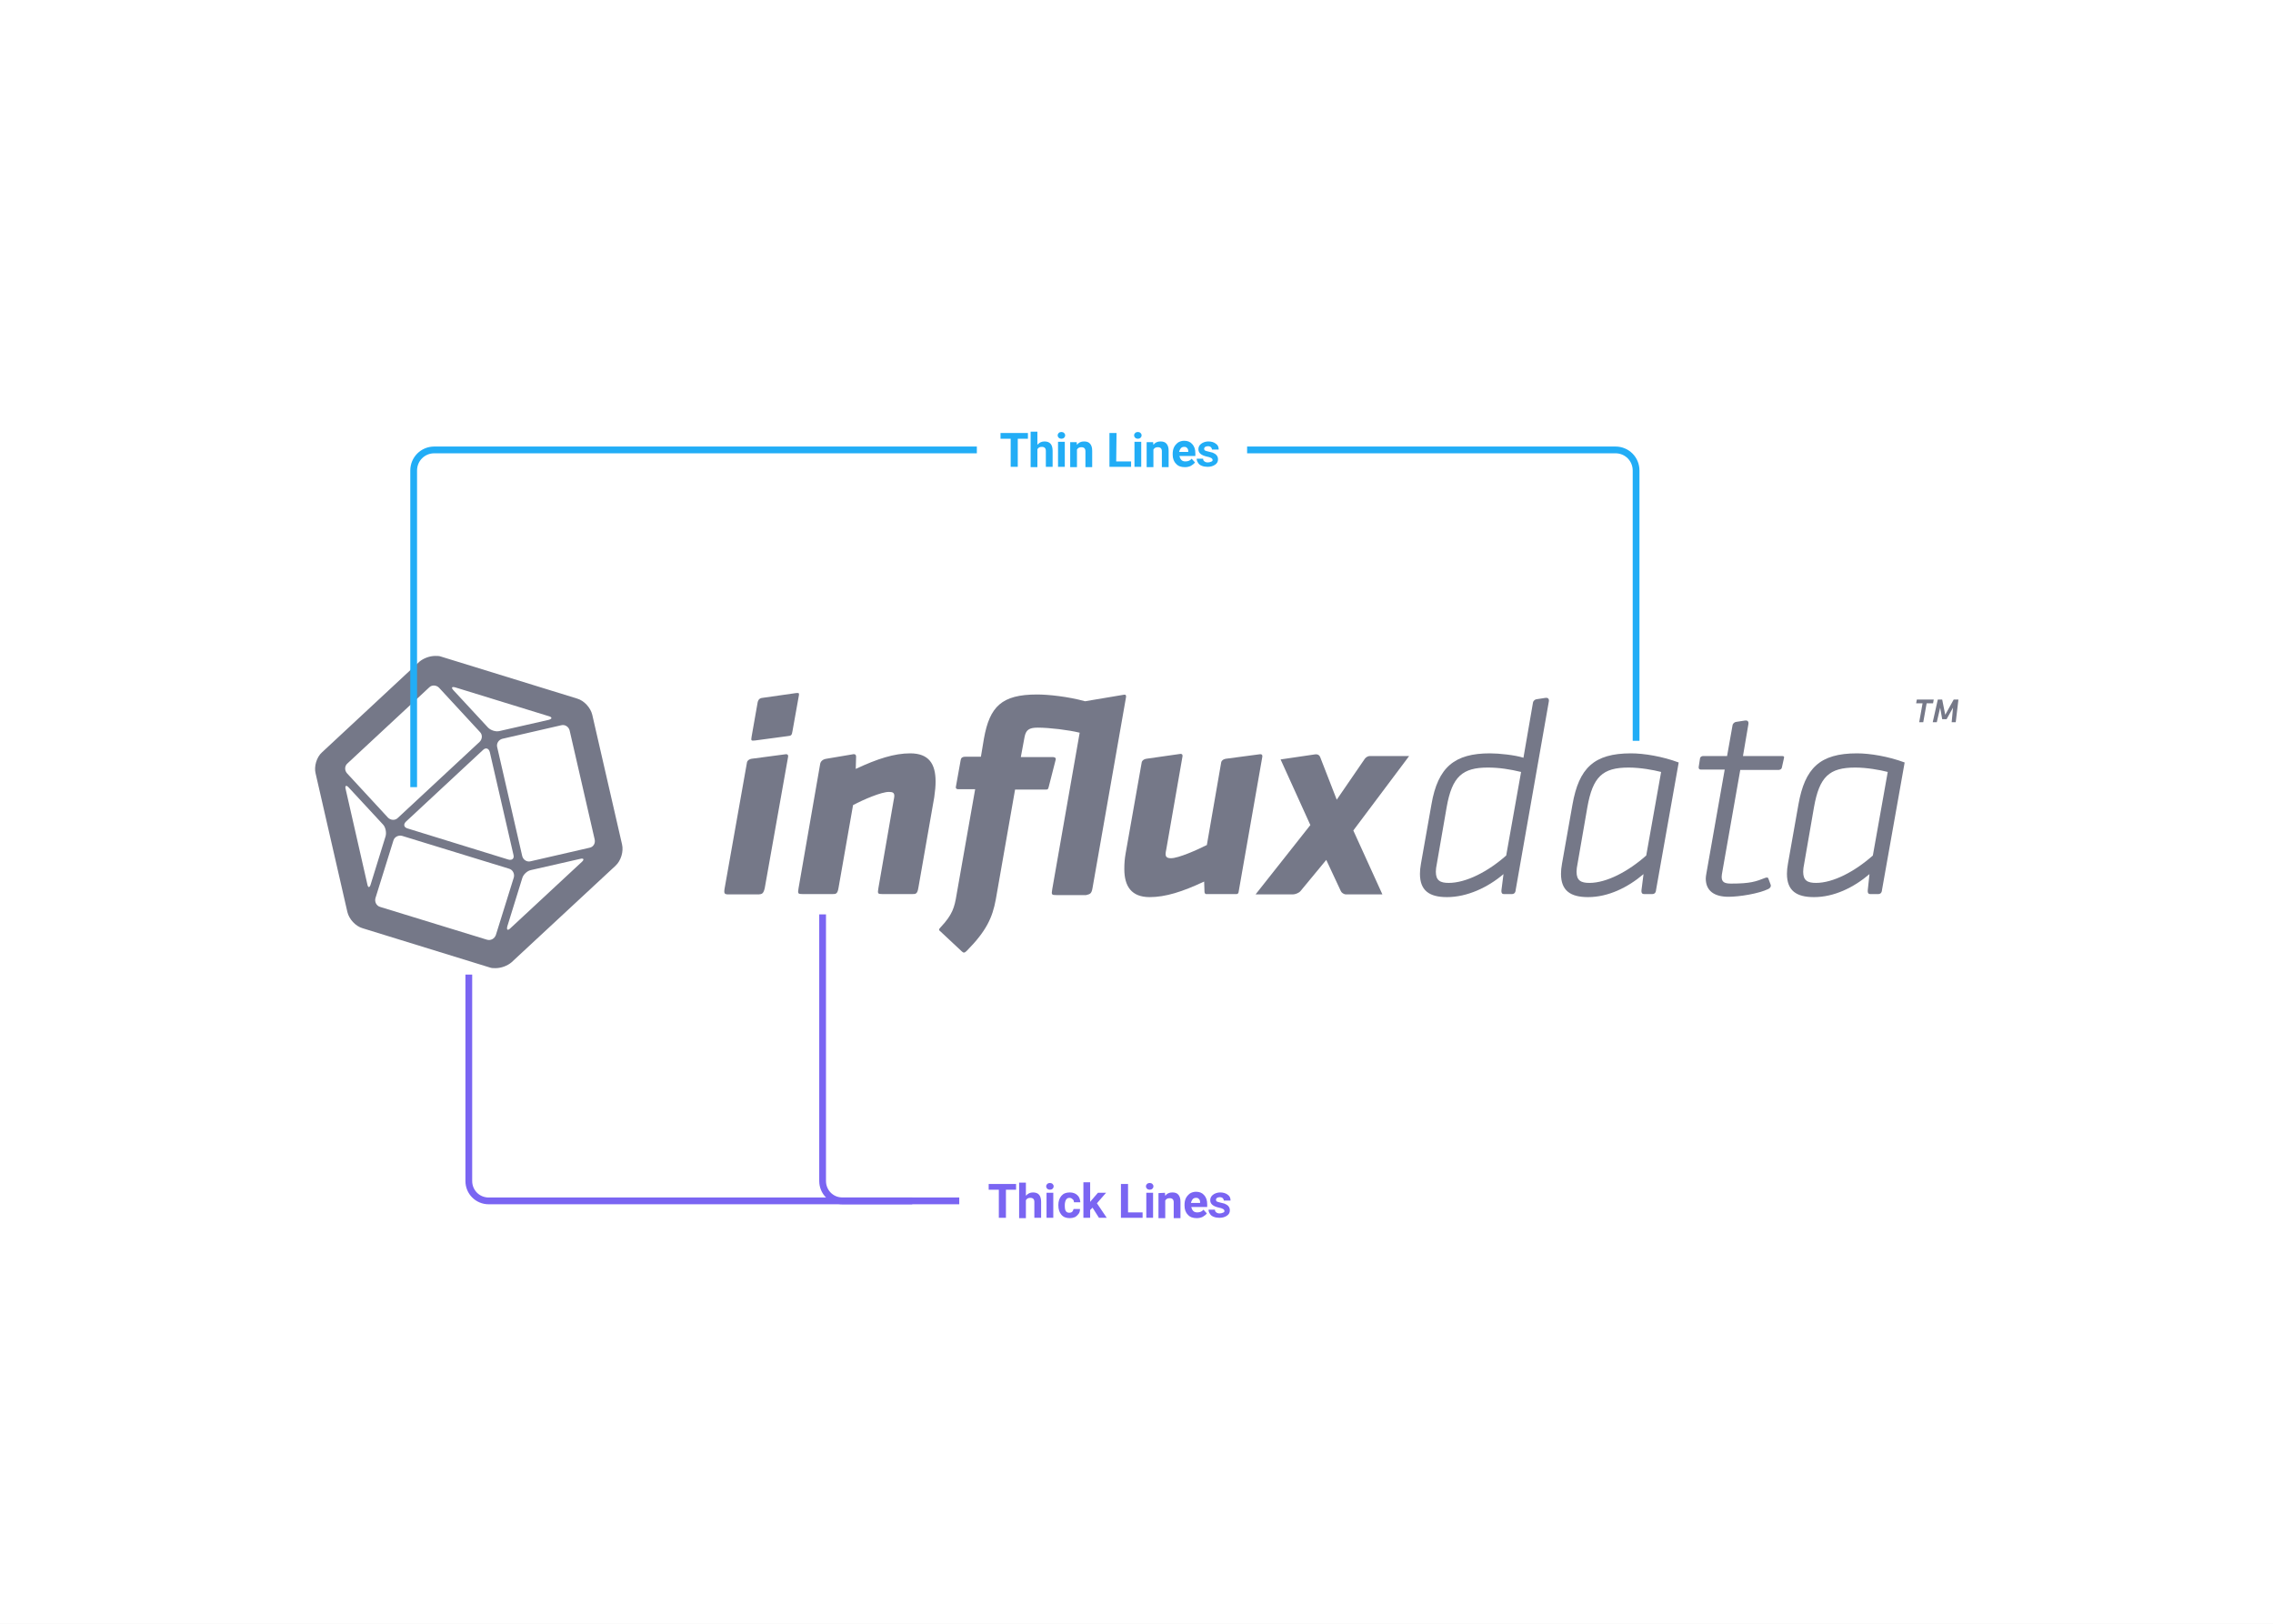
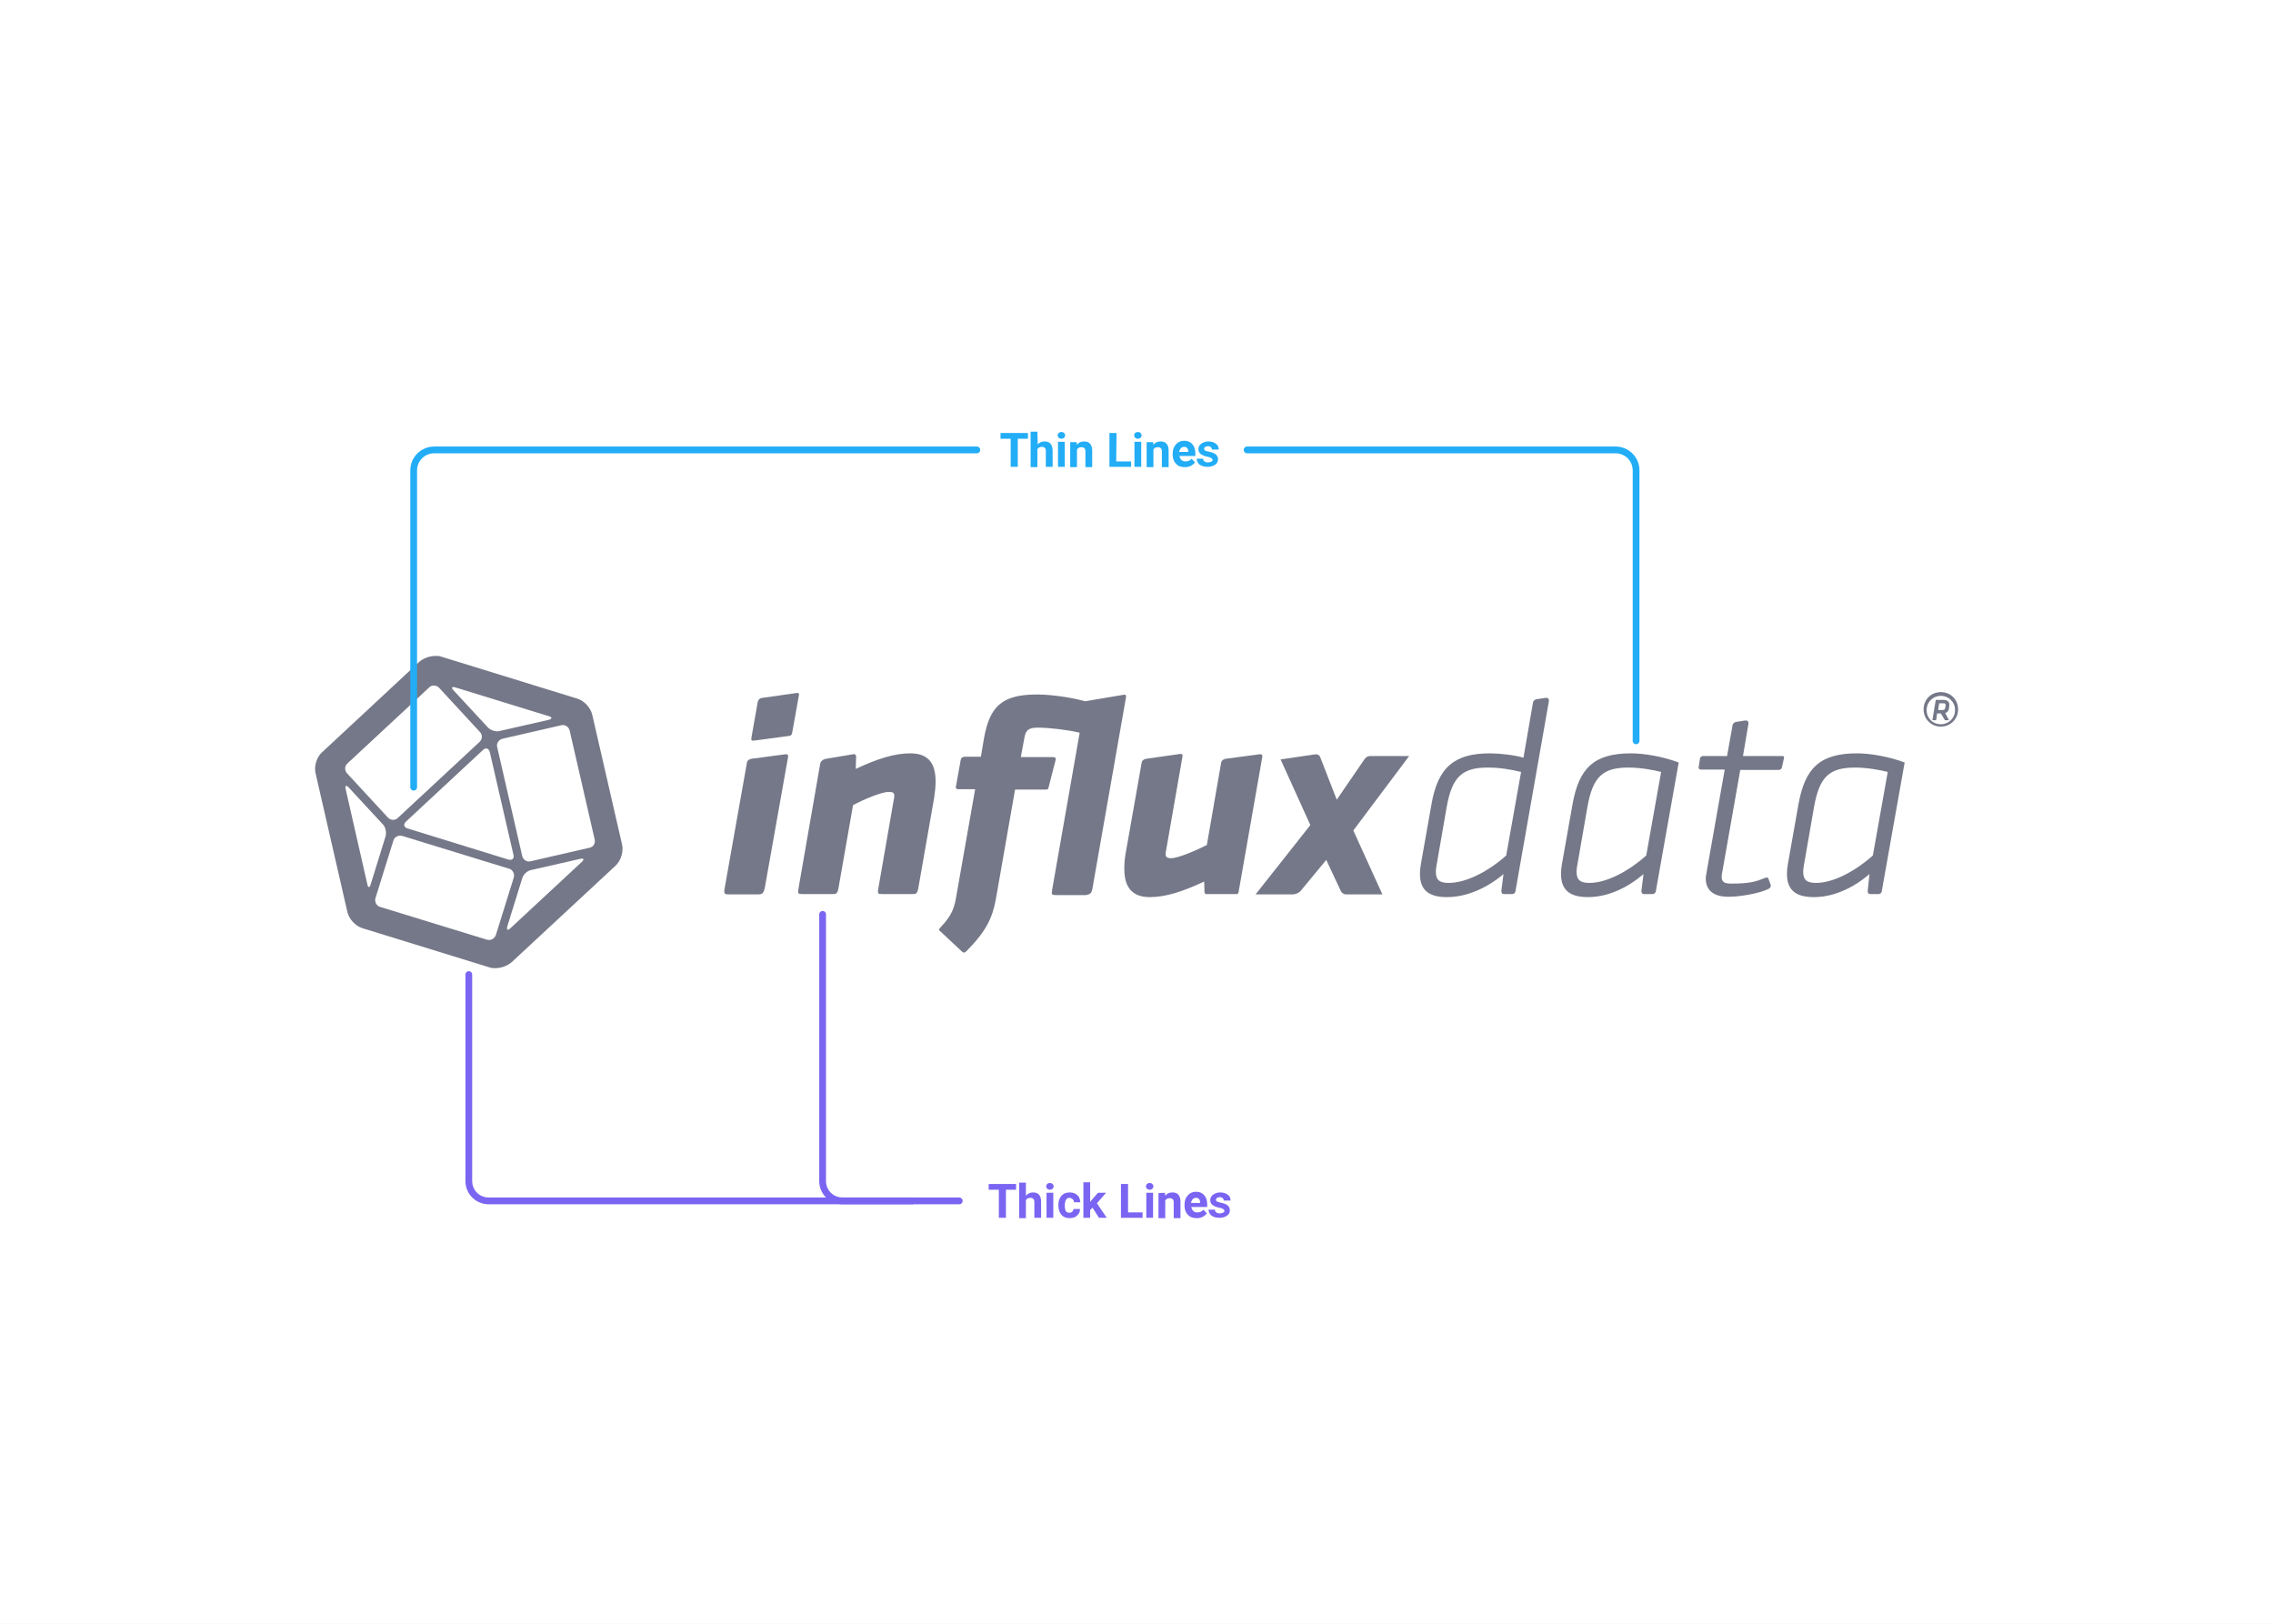
- <svg xmlns="http://www.w3.org/2000/svg" version="1.1" id="Layer_1" x="0px" y="0px" viewBox="-59 67 672 480" style="enable-background:new -59 67 672 480;" xml:space="preserve">
+ <svg xmlns="http://www.w3.org/2000/svg" version="1.1" id="Layer_1" x="0px" y="0px" viewBox="36 161 672 480" style="enable-background:new 36 161 672 480;" xml:space="preserve">
  <style type="text/css">
	.st0{fill:#FFFFFF;}
	.st1{fill:#757888;}
- 	.st2{fill:none;stroke:#22ADF6;stroke-width:2;stroke-miterlimit:10;}
+ 	.st2{fill:none;stroke:#22ADF6;stroke-width:2;stroke-linecap:round;stroke-miterlimit:10;}
	.st3{fill:#22ADF6;}
	.st4{fill:#7A65F2;}
- 	.st5{fill:none;stroke:#7A65F2;stroke-width:2;stroke-miterlimit:10;}
+ 	.st5{fill:none;stroke:#7A65F2;stroke-width:2;stroke-linecap:round;stroke-miterlimit:10;}
</style>
-   <rect x="-59" y="67" class="st0" width="672" height="480" />
+   <rect x="36" y="161" class="st0" width="672" height="480" />
  <g>
    <g>
-       <path class="st1" d="M124.9,316.6l-8.8-38.3c-0.5-2.1-2.4-4.2-4.5-4.8l-40.2-12.4c-0.5-0.2-1.1-0.2-1.7-0.2    c-1.7,0-3.5,0.7-4.7,1.7l-28.8,26.8c-1.6,1.4-2.4,4.2-1.9,6.2l9.4,41c0.5,2.1,2.4,4.2,4.5,4.8L85.8,353c0.5,0.2,1.1,0.2,1.7,0.2    c1.7,0,3.5-0.7,4.7-1.7l30.8-28.6C124.6,321.4,125.4,318.7,124.9,316.6z M75.6,270.2l27.6,8.5c1.1,0.3,1.1,0.8,0,1.1l-14.5,3.3    c-1.1,0.3-2.6-0.2-3.4-1l-10.1-10.9C74.3,270.3,74.5,269.9,75.6,270.2z M92.8,319.7c0.3,1.1-0.4,1.7-1.5,1.4l-29.8-9.2    c-1.1-0.3-1.3-1.2-0.5-2l22.8-21.2c0.8-0.8,1.7-0.5,2,0.6L92.8,319.7z M43.7,292.7l24.2-22.5c0.8-0.8,2.1-0.7,2.9,0.1l12.1,13.1    c0.8,0.8,0.7,2.1-0.1,2.9l-24.2,22.5c-0.8,0.8-2.1,0.7-2.9-0.1l-12.1-13.1C42.8,294.7,42.9,293.4,43.7,292.7z M49.6,328.4    l-6.4-28.1c-0.3-1.1,0.2-1.3,0.9-0.5l10.1,10.9c0.8,0.8,1.1,2.4,0.8,3.5l-4.4,14.2C50.3,329.5,49.8,329.5,49.6,328.4z M85,344.8    l-31.6-9.7c-1.1-0.3-1.7-1.5-1.4-2.6l5.3-17c0.3-1.1,1.5-1.7,2.6-1.4l31.6,9.7c1.1,0.3,1.7,1.5,1.4,2.6l-5.3,17    C87.2,344.5,86.1,345.1,85,344.8z M113,321.8l-21.1,19.6c-0.8,0.8-1.2,0.5-0.9-0.6l4.4-14.2c0.3-1.1,1.5-2.2,2.6-2.4l14.5-3.3    C113.6,320.6,113.8,321.1,113,321.8z M115.3,317.6l-17.4,4c-1.1,0.3-2.2-0.4-2.5-1.5L88,287.9c-0.3-1.1,0.4-2.2,1.5-2.5l17.4-4    c1.1-0.3,2.2,0.4,2.5,1.5l7.4,32.2C117.1,316.3,116.4,317.4,115.3,317.6z" />
+       <path class="st1" d="M219.9,410.6l-8.8-38.3c-0.5-2.1-2.4-4.2-4.5-4.8l-40.2-12.4c-0.5-0.2-1.1-0.2-1.7-0.2    c-1.7,0-3.5,0.7-4.7,1.7l-28.8,26.8c-1.6,1.4-2.4,4.2-1.9,6.2l9.4,41c0.5,2.1,2.4,4.2,4.5,4.8l37.6,11.6c0.5,0.2,1.1,0.2,1.7,0.2    c1.7,0,3.5-0.7,4.7-1.7l30.8-28.6C219.6,415.4,220.4,412.7,219.9,410.6z M170.6,364.2l27.6,8.5c1.1,0.3,1.1,0.8,0,1.1l-14.5,3.3    c-1.1,0.3-2.6-0.2-3.4-1l-10.1-10.9C169.3,364.3,169.5,363.9,170.6,364.2z M187.8,413.7c0.3,1.1-0.4,1.7-1.5,1.4l-29.8-9.2    c-1.1-0.3-1.3-1.2-0.5-2l22.8-21.2c0.8-0.8,1.7-0.5,2,0.6L187.8,413.7z M138.7,386.7l24.2-22.5c0.8-0.8,2.1-0.7,2.9,0.1l12.1,13.1    c0.8,0.8,0.7,2.1-0.1,2.9l-24.2,22.5c-0.8,0.8-2.1,0.7-2.9-0.1l-12.1-13.1C137.8,388.7,137.9,387.4,138.7,386.7z M144.6,422.4    l-6.4-28.1c-0.3-1.1,0.2-1.3,0.9-0.5l10.1,10.9c0.8,0.8,1.1,2.4,0.8,3.5l-4.4,14.2C145.3,423.5,144.8,423.5,144.6,422.4z     M180,438.8l-31.6-9.7c-1.1-0.3-1.7-1.5-1.4-2.6l5.3-17c0.3-1.1,1.5-1.7,2.6-1.4l31.6,9.7c1.1,0.3,1.7,1.5,1.4,2.6l-5.3,17    C182.2,438.5,181.1,439.1,180,438.8z M208,415.8l-21.1,19.6c-0.8,0.8-1.2,0.5-0.9-0.6l4.4-14.2c0.3-1.1,1.5-2.2,2.6-2.4l14.5-3.3    C208.6,414.6,208.8,415.1,208,415.8z M210.3,411.6l-17.4,4c-1.1,0.3-2.2-0.4-2.5-1.5l-7.4-32.2c-0.3-1.1,0.4-2.2,1.5-2.5l17.4-4    c1.1-0.3,2.2,0.4,2.5,1.5l7.4,32.2C212.1,410.3,211.4,411.4,210.3,411.6z" />
      <g>
-         <path class="st1" d="M384.9,330.1c-0.1,1,0.3,1.2,0.7,1.2h2.4c0.9,0,1.1-0.8,1.1-1.2l9.8-55.7c0.2-1-0.5-1.2-1-1.1l0,0l-2.6,0.4     c-0.7,0.1-1.1,0.7-1.1,1.1l0,0l-2.8,16.2c-2.5-0.8-7.2-1.3-9.9-1.3c-10.4,0-15.4,4-17.3,15.1l-3.1,17.5c-0.2,1.1-0.3,2.1-0.3,3     c0,5,2.8,6.9,8,6.9c5.9,0,12-2.8,16.7-6.8L384.9,330.1z M369.3,328c-2.5,0-3.8-0.7-3.8-3.3c0-0.7,0.1-1.4,0.3-2.4l2.9-16.7     c1.6-9.1,4.7-11.7,12.2-11.7c3.3,0,6.5,0.5,9.8,1.3l-4.4,24.7C381,324.6,374.5,328,369.3,328z" />
-         <path class="st1" d="M426.3,330.1c-0.1,1,0.3,1.2,0.8,1.2h2.4c0.9,0,1.1-0.8,1.1-1.2l0,0l6.7-37.7c-4.8-1.8-10.3-2.7-14.1-2.7     c-11,0-15.4,4.4-17.3,15.1l-3.1,17.5c-0.2,1.1-0.3,2.1-0.3,3c0,5,2.8,6.9,8,6.9c5.9,0,11.7-2.8,16.4-6.8L426.3,330.1z M410.9,328     c-2.5,0-3.8-0.7-3.8-3.3c0-0.7,0.1-1.4,0.3-2.4l2.9-16.7c1.6-9,4.5-11.7,12.2-11.7c3.4,0,7.3,0.7,9.6,1.3l-4.4,24.7     C422.4,324.6,416,328,410.9,328z" />
-         <path class="st1" d="M493.2,330.1c-0.1,1,0.3,1.2,0.7,1.2h2.4c0.9,0,1.1-0.8,1.1-1.2l0,0l6.7-37.7c-4.8-1.8-10.3-2.7-14.1-2.7     c-11,0-15.4,4.4-17.3,15.1l-3.1,17.5c-0.2,1.1-0.3,2.1-0.3,3c0,5,2.8,6.9,8,6.9c5.9,0,11.7-2.8,16.4-6.8L493.2,330.1z M477.9,328     c-2.5,0-3.8-0.7-3.8-3.3c0-0.7,0.1-1.4,0.3-2.4l2.9-16.7c1.6-9,4.5-11.7,12.2-11.7c3.4,0,7.3,0.7,9.6,1.3l-4.4,24.7     C489.4,324.6,483,328,477.9,328z" />
+         <path class="st1" d="M479.9,424.1c-0.1,1,0.3,1.2,0.7,1.2h2.4c0.9,0,1.1-0.8,1.1-1.2l9.8-55.7c0.2-1-0.5-1.2-1-1.1l0,0l-2.6,0.4     c-0.7,0.1-1.1,0.7-1.1,1.1l0,0l-2.8,16.2c-2.5-0.8-7.2-1.3-9.9-1.3c-10.4,0-15.4,4-17.3,15.1l-3.1,17.5c-0.2,1.1-0.3,2.1-0.3,3     c0,5,2.8,6.9,8,6.9c5.9,0,12-2.8,16.7-6.8L479.9,424.1z M464.3,422c-2.5,0-3.8-0.7-3.8-3.3c0-0.7,0.1-1.4,0.3-2.4l2.9-16.7     c1.6-9.1,4.7-11.7,12.2-11.7c3.3,0,6.5,0.5,9.8,1.3l-4.4,24.7C476,418.6,469.5,422,464.3,422z" />
+         <path class="st1" d="M521.3,424.1c-0.1,1,0.3,1.2,0.8,1.2h2.4c0.9,0,1.1-0.8,1.1-1.2l0,0l6.7-37.7c-4.8-1.8-10.3-2.7-14.1-2.7     c-11,0-15.4,4.4-17.3,15.1l-3.1,17.5c-0.2,1.1-0.3,2.1-0.3,3c0,5,2.8,6.9,8,6.9c5.9,0,11.7-2.8,16.4-6.8L521.3,424.1z M505.9,422     c-2.5,0-3.8-0.7-3.8-3.3c0-0.7,0.1-1.4,0.3-2.4l2.9-16.7c1.6-9,4.5-11.7,12.2-11.7c3.4,0,7.3,0.7,9.6,1.3l-4.4,24.7     C517.4,418.6,511,422,505.9,422z" />
+         <path class="st1" d="M588.2,424.1c-0.1,1,0.3,1.2,0.7,1.2h2.4c0.9,0,1.1-0.8,1.1-1.2l0,0l6.7-37.7c-4.8-1.8-10.3-2.7-14.1-2.7     c-11,0-15.4,4.4-17.3,15.1l-3.1,17.5c-0.2,1.1-0.3,2.1-0.3,3c0,5,2.8,6.9,8,6.9c5.9,0,11.7-2.8,16.4-6.8L588.2,424.1z M572.9,422     c-2.5,0-3.8-0.7-3.8-3.3c0-0.7,0.1-1.4,0.3-2.4l2.9-16.7c1.6-9,4.5-11.7,12.2-11.7c3.4,0,7.3,0.7,9.6,1.3l-4.4,24.7     C584.4,418.6,578,422,572.9,422z" />
        <g>
-           <path class="st1" d="M453.8,280.5L453.8,280.5L453.8,280.5z" />
-           <path class="st1" d="M467.8,293.9L467.8,293.9l0.6-2.7c0.2-0.7-0.2-0.7-0.6-0.7h-11.5l1.6-9.4l0,0c0.2-1-0.5-1.2-1-1.1l0,0      l-2.6,0.4l0,0c-0.7,0.1-1.1,0.7-1.1,1.1l0,0l-1.6,9h-7.1c-0.2,0-0.8,0.1-0.9,0.7l-0.4,2.6l0,0c0,0.2,0,0.7,0.7,0.7h7l-5.4,30.6      c-0.1,0.6-0.2,1.1-0.2,1.6c0,3.7,2.6,5.4,6.7,5.4c3.2,0,8.9-0.9,11.8-2.3c0.9-0.5,0.8-1.1,0.6-1.5l0,0l-0.6-1.6      c-0.1-0.4-0.6-0.3-0.9-0.2l0,0c-2.8,1.1-4.4,1.7-10.1,1.7c-1.9,0-2.8-0.4-2.8-2c0-0.4,0.1-0.9,0.2-1.5l5.3-30.1h11.4      C467.5,294.5,467.7,294.3,467.8,293.9z" />
+           <path class="st1" d="M548.8,374.5L548.8,374.5L548.8,374.5z" />
+           <path class="st1" d="M562.8,387.9L562.8,387.9l0.6-2.7c0.2-0.7-0.2-0.7-0.6-0.7h-11.5l1.6-9.4l0,0c0.2-1-0.5-1.2-1-1.1l0,0      l-2.6,0.4l0,0c-0.7,0.1-1.1,0.7-1.1,1.1l0,0l-1.6,9h-7.1c-0.2,0-0.8,0.1-0.9,0.7l-0.4,2.6l0,0c0,0.2,0,0.7,0.7,0.7h7l-5.4,30.6      c-0.1,0.6-0.2,1.1-0.2,1.6c0,3.7,2.6,5.4,6.7,5.4c3.2,0,8.9-0.9,11.8-2.3c0.9-0.5,0.8-1.1,0.6-1.5l0,0l-0.6-1.6      c-0.1-0.4-0.6-0.3-0.9-0.2l0,0c-2.8,1.1-4.4,1.7-10.1,1.7c-1.9,0-2.8-0.4-2.8-2c0-0.4,0.1-0.9,0.2-1.5l5.3-30.1h11.4      C562.5,388.5,562.7,388.3,562.8,387.9z" />
        </g>
-         <path class="st1" d="M357.6,290.5h-11.7c-0.5,0-1.1,0.4-1.4,0.8l-8.3,12.1l-4.9-12.6c-0.3-0.7-0.9-0.9-1.5-0.8l-10.2,1.5     l8.8,19.4l-16.2,20.5h11c0.7,0,1.8-0.4,2.3-1l7.6-9.2l4.3,9.2c0.2,0.5,0.9,1,1.6,1h10.7l-8.6-18.9L357.6,290.5z" />
-         <path class="st1" d="M307.2,330.6l7-39.9c0.1-0.8-0.5-0.8-1-0.7l-9.8,1.3c-1.1,0.2-1.4,0.9-1.4,1.3l0,0l-4.2,24.2     c-3,1.5-8.4,3.9-10.6,3.9c-1.2,0-1.6-0.4-1.6-1.3c0-0.3,0.1-0.8,0.2-1.3l4.8-27.5l0,0c0.1-0.8-0.5-0.8-0.9-0.7l-9.8,1.4l0,0     c-1.1,0.2-1.4,0.9-1.4,1.3l0,0l-4.7,26.6c-0.3,1.7-0.4,3-0.4,4.7c0,5.1,2.1,8.3,7.5,8.3c4.7,0,9.7-1.6,16.1-4.6l0.1,3     c0,0.2,0.1,0.7,0.5,0.7h9C307,331.3,307.2,330.9,307.2,330.6z" />
-         <path class="st1" d="M210.1,289.7c-4.7,0-9.7,1.6-16.1,4.6l0.1-3.6c0-0.9-0.7-0.8-1.1-0.7l-7.7,1.3l0,0c-1.3,0.2-1.7,1-1.8,1.4     l-6.4,36.8l0,0c-0.3,1.7-0.2,1.8,1.2,1.8h8.8c1,0,1.5,0,1.8-1.8l4.3-24.5c3.2-1.7,8.4-3.9,10.6-3.9c1.2,0,1.6,0.3,1.6,1.2     c0,0.3-0.1,0.8-0.2,1.3l-4.5,25.9l0,0c-0.3,1.7-0.2,1.8,1.2,1.8h8.8c1,0,1.5,0,1.8-1.8l4.7-26.8c0.3-2.1,0.4-3.3,0.4-4.7     C217.6,292.8,215.6,289.7,210.1,289.7z" />
+         <path class="st1" d="M452.6,384.5h-11.7c-0.5,0-1.1,0.4-1.4,0.8l-8.3,12.1l-4.9-12.6c-0.3-0.7-0.9-0.9-1.5-0.8l-10.2,1.5     l8.8,19.4l-16.2,20.5h11c0.7,0,1.8-0.4,2.3-1l7.6-9.2l4.3,9.2c0.2,0.5,0.9,1,1.6,1h10.7l-8.6-18.9L452.6,384.5z" />
+         <path class="st1" d="M402.2,424.6l7-39.9c0.1-0.8-0.5-0.8-1-0.7l-9.8,1.3c-1.1,0.2-1.4,0.9-1.4,1.3l0,0l-4.2,24.2     c-3,1.5-8.4,3.9-10.6,3.9c-1.2,0-1.6-0.4-1.6-1.3c0-0.3,0.1-0.8,0.2-1.3l4.8-27.5l0,0c0.1-0.8-0.5-0.8-0.9-0.7l-9.8,1.4l0,0     c-1.1,0.2-1.4,0.9-1.4,1.3l0,0l-4.7,26.6c-0.3,1.7-0.4,3-0.4,4.7c0,5.1,2.1,8.3,7.5,8.3c4.7,0,9.7-1.6,16.1-4.6l0.1,3     c0,0.2,0.1,0.7,0.5,0.7h9C402,425.3,402.2,424.9,402.2,424.6z" />
+         <path class="st1" d="M305.1,383.7c-4.7,0-9.7,1.6-16.1,4.6l0.1-3.6c0-0.9-0.7-0.8-1.1-0.7l-7.7,1.3l0,0c-1.3,0.2-1.7,1-1.8,1.4     l-6.4,36.8l0,0c-0.3,1.7-0.2,1.8,1.2,1.8h8.8c1,0,1.5,0,1.8-1.8l4.3-24.5c3.2-1.7,8.4-3.9,10.6-3.9c1.2,0,1.6,0.3,1.6,1.2     c0,0.3-0.1,0.8-0.2,1.3l-4.5,25.9l0,0c-0.3,1.7-0.2,1.8,1.2,1.8h8.8c1,0,1.5,0,1.8-1.8l4.7-26.8c0.3-2.1,0.4-3.3,0.4-4.7     C312.6,386.8,310.6,383.7,305.1,383.7z" />
        <g>
-           <path class="st1" d="M176.2,271.9l-9.8,1.4c-1.1,0.1-1.3,0.9-1.4,1.3l-1.8,10.2c-0.2,1.2-0.1,1.2,1,1.1l9.7-1.3l0,0      c1-0.1,1.2-0.2,1.4-1.5l0,0l1.9-10.6C177.3,271.8,177.1,271.8,176.2,271.9z" />
-           <path class="st1" d="M162,291.4L162,291.4L162,291.4z" />
-           <path class="st1" d="M167.1,329.5L167.1,329.5l6.9-38.8c0.1-0.8-0.5-0.8-1-0.7l-9.8,1.3l0,0c-1.1,0.2-1.4,0.9-1.4,1.3l0,0      l-6.6,37.2c-0.2,1.4,0,1.6,1.3,1.6h8.8C166.2,331.3,166.7,331.3,167.1,329.5z" />
+           <path class="st1" d="M271.2,365.9l-9.8,1.4c-1.1,0.1-1.3,0.9-1.4,1.3l-1.8,10.2c-0.2,1.2-0.1,1.2,1,1.1l9.7-1.3l0,0      c1-0.1,1.2-0.2,1.4-1.5l0,0l1.9-10.6C272.3,365.8,272.1,365.8,271.2,365.9z" />
+           <path class="st1" d="M257,385.4L257,385.4L257,385.4z" />
+           <path class="st1" d="M262.1,423.5L262.1,423.5l6.9-38.8c0.1-0.8-0.5-0.8-1-0.7l-9.8,1.3l0,0c-1.1,0.2-1.4,0.9-1.4,1.3l0,0      l-6.6,37.2c-0.2,1.4,0,1.6,1.3,1.6h8.8C261.2,425.3,261.7,425.3,262.1,423.5z" />
        </g>
-         <path class="st1" d="M264,329.5l9.9-56.4c0.1-0.8-0.3-0.8-0.8-0.7l-11.3,1.9c-5.1-1.4-10.9-2-14.2-2c-10.5,0-14,3.6-15.7,13     l-0.9,5.4h-4.6c-1.2,0-1.3,0.6-1.4,1.1l0,0l-1.4,7.8c-0.1,0.3,0.1,0.7,0.6,0.7h5.1l-5.5,31.2c-0.6,3.7-1.2,5.9-4.7,9.6l0,0     c-0.7,0.7-0.5,0.9,0,1.3l0,0l6.2,5.8l0,0c0.6,0.6,0.9,0.5,1.6-0.2c5.7-5.8,7.5-9.7,8.5-15.1l5.7-32.5h9.1c0.5,0,0.6,0,0.8-0.6     l0,0l2.1-8.2l0,0c0.2-0.6-0.4-0.8-0.8-0.8h-9.5l1.1-5.9c0.4-2.1,1.3-2.8,3.9-2.8c3.5,0,9.2,0.7,12.4,1.5l-8.1,46.2l0,0     c-0.3,1.7-0.2,1.8,1.2,1.8h8.8C263.2,331.3,263.7,331.3,264,329.5z" />
+         <path class="st1" d="M359,423.5l9.9-56.4c0.1-0.8-0.3-0.8-0.8-0.7l-11.3,1.9c-5.1-1.4-10.9-2-14.2-2c-10.5,0-14,3.6-15.7,13     l-0.9,5.4h-4.6c-1.2,0-1.3,0.6-1.4,1.1l0,0l-1.4,7.8c-0.1,0.3,0.1,0.7,0.6,0.7h5.1l-5.5,31.2c-0.6,3.7-1.2,5.9-4.7,9.6l0,0     c-0.7,0.7-0.5,0.9,0,1.3l0,0l6.2,5.8l0,0c0.6,0.6,0.9,0.5,1.6-0.2c5.7-5.8,7.5-9.7,8.5-15.1l5.7-32.5h9.1c0.5,0,0.6,0,0.8-0.6     l0,0l2.1-8.2l0,0c0.2-0.6-0.4-0.8-0.8-0.8h-9.5l1.1-5.9c0.4-2.1,1.3-2.8,3.9-2.8c3.5,0,9.2,0.7,12.4,1.5l-8.1,46.2l0,0     c-0.3,1.7-0.2,1.8,1.2,1.8h8.8C358.2,425.3,358.7,425.3,359,423.5z" />
      </g>
    </g>
    <g>
-       <path class="st2" d="M63.3,299.7v-93.6c0-3.4,2.7-6.1,6.1-6.1h160.4" />
+       <path class="st2" d="M158.3,393.7v-93.6c0-3.4,2.7-6.1,6.1-6.1h160.4" />
    </g>
    <g>
-       <path class="st2" d="M309.7,200h108.9c3.4,0,6.1,2.7,6.1,6.1V286" />
+       <path class="st2" d="M404.7,294h108.9c3.4,0,6.1,2.7,6.1,6.1V380" />
    </g>
    <g>
-       <path class="st3" d="M244.9,196.7h-3v8.3h-2.1v-8.3h-3V195h8.1V196.7z" />
-       <path class="st3" d="M247.8,198.4c0.5-0.6,1.2-0.9,2-0.9c1.6,0,2.4,0.9,2.4,2.8v4.7h-2v-4.7c0-0.4-0.1-0.7-0.3-0.9    c-0.2-0.2-0.5-0.3-0.9-0.3c-0.6,0-1,0.2-1.3,0.7v5.3h-2v-10.5h2v3.8H247.8z" />
-       <path class="st3" d="M253.7,195.7c0-0.3,0.1-0.5,0.3-0.7c0.2-0.2,0.5-0.3,0.8-0.3s0.6,0.1,0.8,0.3s0.3,0.4,0.3,0.7    c0,0.3-0.1,0.5-0.3,0.7s-0.5,0.3-0.8,0.3s-0.6-0.1-0.8-0.3C253.8,196.2,253.7,196,253.7,195.7z M255.8,205h-2v-7.4h2V205z" />
-       <path class="st3" d="M259.3,197.6l0.1,0.9c0.5-0.7,1.2-1,2.1-1c0.8,0,1.4,0.2,1.8,0.7s0.6,1.1,0.6,2.1v4.8h-2v-4.7    c0-0.4-0.1-0.7-0.3-0.9c-0.2-0.2-0.5-0.3-0.9-0.3c-0.6,0-1,0.2-1.3,0.7v5.2h-2v-7.4h1.9V197.6z" />
-       <path class="st3" d="M271,203.4h4.4v1.6H269v-10h2.1L271,203.4L271,203.4z" />
-       <path class="st3" d="M276.3,195.7c0-0.3,0.1-0.5,0.3-0.7c0.2-0.2,0.5-0.3,0.8-0.3c0.3,0,0.6,0.1,0.8,0.3c0.2,0.2,0.3,0.4,0.3,0.7    c0,0.3-0.1,0.5-0.3,0.7c-0.2,0.2-0.5,0.3-0.8,0.3c-0.3,0-0.6-0.1-0.8-0.3C276.4,196.2,276.3,196,276.3,195.7z M278.4,205h-2v-7.4    h2V205z" />
-       <path class="st3" d="M281.9,197.6l0.1,0.9c0.5-0.7,1.2-1,2.1-1c0.8,0,1.4,0.2,1.8,0.7s0.6,1.1,0.6,2.1v4.8h-2v-4.7    c0-0.4-0.1-0.7-0.3-0.9c-0.2-0.2-0.5-0.3-0.9-0.3c-0.6,0-1,0.2-1.3,0.7v5.2h-2v-7.4h1.9V197.6z" />
-       <path class="st3" d="M291.3,205.1c-1.1,0-2-0.3-2.6-1c-0.7-0.7-1-1.6-1-2.7v-0.2c0-0.7,0.1-1.4,0.4-2c0.3-0.6,0.7-1,1.2-1.4    c0.5-0.3,1.1-0.5,1.8-0.5c1,0,1.8,0.3,2.4,1s0.9,1.5,0.9,2.7v0.8h-4.7c0.1,0.5,0.3,0.9,0.6,1.2c0.3,0.3,0.7,0.4,1.2,0.4    c0.8,0,1.4-0.3,1.8-0.8l1,1.1c-0.3,0.4-0.7,0.7-1.2,1C292.5,205,291.9,205.1,291.3,205.1z M291.1,199.1c-0.4,0-0.7,0.1-1,0.4    c-0.2,0.3-0.4,0.6-0.5,1.1h2.7v-0.2c0-0.4-0.1-0.8-0.4-1C291.8,199.2,291.5,199.1,291.1,199.1z" />
-       <path class="st3" d="M299.5,203c0-0.2-0.1-0.4-0.4-0.6c-0.2-0.1-0.6-0.3-1.2-0.4c-1.8-0.4-2.6-1.1-2.6-2.2c0-0.7,0.3-1.2,0.8-1.6    s1.3-0.7,2.1-0.7c0.9,0,1.7,0.2,2.3,0.7c0.6,0.4,0.8,1,0.8,1.7h-2c0-0.3-0.1-0.5-0.3-0.7c-0.2-0.2-0.5-0.3-0.9-0.3    c-0.3,0-0.6,0.1-0.8,0.2c-0.2,0.2-0.3,0.3-0.3,0.6c0,0.2,0.1,0.4,0.3,0.5c0.2,0.1,0.6,0.2,1,0.3c0.5,0.1,0.9,0.2,1.2,0.3    c1,0.4,1.6,1,1.6,2c0,0.7-0.3,1.2-0.9,1.6c-0.6,0.4-1.3,0.6-2.2,0.6c-0.6,0-1.2-0.1-1.7-0.3c-0.5-0.2-0.9-0.5-1.1-0.9    c-0.3-0.4-0.4-0.8-0.4-1.2h1.9c0,0.4,0.1,0.6,0.4,0.8c0.2,0.2,0.6,0.3,1,0.3c0.4,0,0.7-0.1,0.9-0.2    C299.4,203.4,299.5,203.2,299.5,203z" />
+       <path class="st3" d="M339.9,290.7h-3v8.3h-2.1v-8.3h-3V289h8.1V290.7z" />
+       <path class="st3" d="M342.8,292.4c0.5-0.6,1.2-0.9,2-0.9c1.6,0,2.4,0.9,2.4,2.8v4.7h-2v-4.7c0-0.4-0.1-0.7-0.3-0.9    c-0.2-0.2-0.5-0.3-0.9-0.3c-0.6,0-1,0.2-1.3,0.7v5.3h-2v-10.5h2L342.8,292.4L342.8,292.4L342.8,292.4z" />
+       <path class="st3" d="M348.7,289.7c0-0.3,0.1-0.5,0.3-0.7s0.5-0.3,0.8-0.3c0.3,0,0.6,0.1,0.8,0.3s0.3,0.4,0.3,0.7    c0,0.3-0.1,0.5-0.3,0.7s-0.5,0.3-0.8,0.3c-0.3,0-0.6-0.1-0.8-0.3S348.7,290,348.7,289.7z M350.8,299h-2v-7.4h2V299z" />
+       <path class="st3" d="M354.3,291.6l0.1,0.9c0.5-0.7,1.2-1,2.1-1c0.8,0,1.4,0.2,1.8,0.7s0.6,1.1,0.6,2.1v4.8h-2v-4.7    c0-0.4-0.1-0.7-0.3-0.9c-0.2-0.2-0.5-0.3-0.9-0.3c-0.6,0-1,0.2-1.3,0.7v5.2h-2v-7.4h1.9L354.3,291.6L354.3,291.6z" />
+       <path class="st3" d="M366,297.4h4.4v1.6H364v-10h2.1L366,297.4L366,297.4z" />
+       <path class="st3" d="M371.3,289.7c0-0.3,0.1-0.5,0.3-0.7c0.2-0.2,0.5-0.3,0.8-0.3s0.6,0.1,0.8,0.3c0.2,0.2,0.3,0.4,0.3,0.7    c0,0.3-0.1,0.5-0.3,0.7c-0.2,0.2-0.5,0.3-0.8,0.3s-0.6-0.1-0.8-0.3S371.3,290,371.3,289.7z M373.4,299h-2v-7.4h2V299z" />
+       <path class="st3" d="M376.9,291.6l0.1,0.9c0.5-0.7,1.2-1,2.1-1c0.8,0,1.4,0.2,1.8,0.7s0.6,1.1,0.6,2.1v4.8h-2v-4.7    c0-0.4-0.1-0.7-0.3-0.9c-0.2-0.2-0.5-0.3-0.9-0.3c-0.6,0-1,0.2-1.3,0.7v5.2h-2v-7.4h1.9L376.9,291.6L376.9,291.6z" />
+       <path class="st3" d="M386.3,299.1c-1.1,0-2-0.3-2.6-1c-0.7-0.7-1-1.6-1-2.7v-0.2c0-0.7,0.1-1.4,0.4-2s0.7-1,1.2-1.4    c0.5-0.3,1.1-0.5,1.8-0.5c1,0,1.8,0.3,2.4,1s0.9,1.5,0.9,2.7v0.8h-4.7c0.1,0.5,0.3,0.9,0.6,1.2c0.3,0.3,0.7,0.4,1.2,0.4    c0.8,0,1.4-0.3,1.8-0.8l1,1.1c-0.3,0.4-0.7,0.7-1.2,1C387.5,299,386.9,299.1,386.3,299.1z M386.1,293.1c-0.4,0-0.7,0.1-1,0.4    c-0.2,0.3-0.4,0.6-0.5,1.1h2.7v-0.2c0-0.4-0.1-0.8-0.4-1C386.8,293.2,386.5,293.1,386.1,293.1z" />
+       <path class="st3" d="M394.5,297c0-0.2-0.1-0.4-0.4-0.6c-0.2-0.1-0.6-0.3-1.2-0.4c-1.8-0.4-2.6-1.1-2.6-2.2c0-0.7,0.3-1.2,0.8-1.6    c0.5-0.4,1.3-0.7,2.1-0.7c0.9,0,1.7,0.2,2.3,0.7c0.6,0.4,0.8,1,0.8,1.7h-2c0-0.3-0.1-0.5-0.3-0.7c-0.2-0.2-0.5-0.3-0.9-0.3    c-0.3,0-0.6,0.1-0.8,0.2c-0.2,0.2-0.3,0.3-0.3,0.6c0,0.2,0.1,0.4,0.3,0.5c0.2,0.1,0.6,0.2,1,0.3c0.5,0.1,0.9,0.2,1.2,0.3    c1,0.4,1.6,1,1.6,2c0,0.7-0.3,1.2-0.9,1.6c-0.6,0.4-1.3,0.6-2.2,0.6c-0.6,0-1.2-0.1-1.7-0.3s-0.9-0.5-1.1-0.9    c-0.3-0.4-0.4-0.8-0.4-1.2h1.9c0,0.4,0.1,0.6,0.4,0.8c0.2,0.2,0.6,0.3,1,0.3s0.7-0.1,0.9-0.2C394.4,297.4,394.5,297.2,394.5,297z" />
    </g>
    <g>
-       <path class="st4" d="M241.4,418.7h-3v8.3h-2.1v-8.3h-3V417h8.1V418.7z" />
-       <path class="st4" d="M244.4,420.4c0.5-0.6,1.2-0.9,2-0.9c1.6,0,2.4,0.9,2.4,2.8v4.7h-2v-4.7c0-0.4-0.1-0.7-0.3-0.9    c-0.2-0.2-0.5-0.3-0.9-0.3c-0.6,0-1,0.2-1.3,0.7v5.3h-2v-10.5h2v3.8H244.4z" />
-       <path class="st4" d="M250.3,417.7c0-0.3,0.1-0.5,0.3-0.7c0.2-0.2,0.5-0.3,0.8-0.3s0.6,0.1,0.8,0.3s0.3,0.4,0.3,0.7    s-0.1,0.5-0.3,0.7s-0.5,0.3-0.8,0.3c-0.3,0-0.6-0.1-0.8-0.3C250.4,418.2,250.3,418,250.3,417.7z M252.4,427h-2v-7.4h2    C252.4,419.6,252.4,427,252.4,427z" />
-       <path class="st4" d="M257.1,425.5c0.4,0,0.7-0.1,0.9-0.3c0.2-0.2,0.3-0.5,0.4-0.8h1.9c0,0.5-0.1,1-0.4,1.4c-0.3,0.4-0.6,0.7-1.1,1    c-0.5,0.2-1,0.3-1.5,0.3c-1.1,0-1.9-0.3-2.5-1c-0.6-0.7-0.9-1.6-0.9-2.8v-0.1c0-1.1,0.3-2,0.9-2.7c0.6-0.7,1.4-1,2.5-1    c0.9,0,1.7,0.3,2.2,0.8c0.6,0.5,0.8,1.2,0.9,2.1h-1.9c0-0.4-0.1-0.7-0.4-0.9c-0.2-0.2-0.5-0.4-0.9-0.4c-0.5,0-0.8,0.2-1,0.5    c-0.2,0.3-0.4,0.9-0.4,1.6v0.2c0,0.8,0.1,1.3,0.3,1.6C256.3,425.3,256.6,425.5,257.1,425.5z" />
-       <path class="st4" d="M264,424l-0.7,0.7v2.3h-2v-10.5h2v5.8l0.4-0.5l1.9-2.2h2.4l-2.7,3.1l2.9,4.3h-2.3L264,424z" />
-       <path class="st4" d="M274.4,425.4h4.4v1.6h-6.4v-10h2.1v8.4H274.4z" />
-       <path class="st4" d="M279.8,417.7c0-0.3,0.1-0.5,0.3-0.7c0.2-0.2,0.5-0.3,0.8-0.3c0.3,0,0.6,0.1,0.8,0.3c0.2,0.2,0.3,0.4,0.3,0.7    s-0.1,0.5-0.3,0.7c-0.2,0.2-0.5,0.3-0.8,0.3c-0.3,0-0.6-0.1-0.8-0.3C279.9,418.2,279.8,418,279.8,417.7z M281.9,427h-2v-7.4h2V427    z" />
-       <path class="st4" d="M285.4,419.6l0.1,0.9c0.5-0.7,1.2-1,2.1-1c0.8,0,1.4,0.2,1.8,0.7s0.6,1.1,0.6,2.1v4.8h-2v-4.7    c0-0.4-0.1-0.7-0.3-0.9c-0.2-0.2-0.5-0.3-0.9-0.3c-0.6,0-1,0.2-1.3,0.7v5.2h-2v-7.4L285.4,419.6L285.4,419.6z" />
-       <path class="st4" d="M294.8,427.1c-1.1,0-2-0.3-2.6-1c-0.7-0.7-1-1.6-1-2.7v-0.2c0-0.7,0.1-1.4,0.4-2c0.3-0.6,0.7-1,1.2-1.4    c0.5-0.3,1.1-0.5,1.8-0.5c1,0,1.8,0.3,2.4,1s0.9,1.5,0.9,2.7v0.8h-4.7c0.1,0.5,0.3,0.9,0.6,1.2c0.3,0.3,0.7,0.4,1.2,0.4    c0.8,0,1.4-0.3,1.8-0.8l1,1.1c-0.3,0.4-0.7,0.7-1.2,1C296,427,295.4,427.1,294.8,427.1z M294.6,421.1c-0.4,0-0.7,0.1-1,0.4    c-0.2,0.3-0.4,0.6-0.5,1.1h2.7v-0.2c0-0.4-0.1-0.8-0.4-1C295.3,421.2,295,421.1,294.6,421.1z" />
-       <path class="st4" d="M303,425c0-0.2-0.1-0.4-0.4-0.6c-0.2-0.1-0.6-0.3-1.2-0.4c-1.8-0.4-2.6-1.1-2.6-2.2c0-0.7,0.3-1.2,0.8-1.6    c0.5-0.4,1.3-0.7,2.1-0.7c0.9,0,1.7,0.2,2.3,0.7c0.6,0.4,0.8,1,0.8,1.7h-2c0-0.3-0.1-0.5-0.3-0.7c-0.2-0.2-0.5-0.3-0.9-0.3    c-0.3,0-0.6,0.1-0.8,0.2c-0.2,0.2-0.3,0.3-0.3,0.6c0,0.2,0.1,0.4,0.3,0.5c0.2,0.1,0.6,0.2,1,0.3c0.5,0.1,0.9,0.2,1.2,0.3    c1,0.4,1.6,1,1.6,2c0,0.7-0.3,1.2-0.9,1.6c-0.6,0.4-1.3,0.6-2.2,0.6c-0.6,0-1.2-0.1-1.7-0.3s-0.9-0.5-1.1-0.9    c-0.3-0.4-0.4-0.8-0.4-1.2h1.9c0,0.4,0.1,0.6,0.4,0.8c0.2,0.2,0.6,0.3,1,0.3c0.4,0,0.7-0.1,0.9-0.2C302.9,425.4,303,425.2,303,425    z" />
+       <path class="st4" d="M336.4,512.7h-3v8.3h-2.1v-8.3h-3V511h8.1V512.7z" />
+       <path class="st4" d="M339.4,514.4c0.5-0.6,1.2-0.9,2-0.9c1.6,0,2.4,0.9,2.4,2.8v4.7h-2v-4.7c0-0.4-0.1-0.7-0.3-0.9    c-0.2-0.2-0.5-0.3-0.9-0.3c-0.6,0-1,0.2-1.3,0.7v5.3h-2v-10.5h2v3.8H339.4z" />
+       <path class="st4" d="M345.3,511.7c0-0.3,0.1-0.5,0.3-0.7s0.5-0.3,0.8-0.3c0.3,0,0.6,0.1,0.8,0.3s0.3,0.4,0.3,0.7    c0,0.3-0.1,0.5-0.3,0.7s-0.5,0.3-0.8,0.3c-0.3,0-0.6-0.1-0.8-0.3C345.4,512.2,345.3,512,345.3,511.7z M347.4,521h-2v-7.4h2V521z" />
+       <path class="st4" d="M352.1,519.5c0.4,0,0.7-0.1,0.9-0.3c0.2-0.2,0.3-0.5,0.4-0.8h1.9c0,0.5-0.1,1-0.4,1.4c-0.3,0.4-0.6,0.7-1.1,1    c-0.5,0.2-1,0.3-1.5,0.3c-1.1,0-1.9-0.3-2.5-1c-0.6-0.7-0.9-1.6-0.9-2.8v-0.1c0-1.1,0.3-2,0.9-2.7c0.6-0.7,1.4-1,2.5-1    c0.9,0,1.7,0.3,2.2,0.8c0.6,0.5,0.8,1.2,0.9,2.1h-1.9c0-0.4-0.1-0.7-0.4-0.9c-0.2-0.2-0.5-0.4-0.9-0.4c-0.5,0-0.8,0.2-1,0.5    c-0.2,0.3-0.4,0.9-0.4,1.6v0.2c0,0.8,0.1,1.3,0.3,1.6S351.6,519.5,352.1,519.5z" />
+       <path class="st4" d="M359,518l-0.7,0.7v2.3h-2v-10.5h2v5.8l0.4-0.5l1.9-2.2h2.4l-2.7,3.1l2.9,4.3h-2.3L359,518z" />
+       <path class="st4" d="M369.4,519.4h4.4v1.6h-6.4v-10h2.1v8.4H369.4z" />
+       <path class="st4" d="M374.8,511.7c0-0.3,0.1-0.5,0.3-0.7c0.2-0.2,0.5-0.3,0.8-0.3s0.6,0.1,0.8,0.3c0.2,0.2,0.3,0.4,0.3,0.7    c0,0.3-0.1,0.5-0.3,0.7c-0.2,0.2-0.5,0.3-0.8,0.3s-0.6-0.1-0.8-0.3C374.9,512.2,374.8,512,374.8,511.7z M376.9,521h-2v-7.4h2V521z    " />
+       <path class="st4" d="M380.4,513.6l0.1,0.9c0.5-0.7,1.2-1,2.1-1c0.8,0,1.4,0.2,1.8,0.7s0.6,1.1,0.6,2.1v4.8h-2v-4.7    c0-0.4-0.1-0.7-0.3-0.9c-0.2-0.2-0.5-0.3-0.9-0.3c-0.6,0-1,0.2-1.3,0.7v5.2h-2v-7.4L380.4,513.6L380.4,513.6z" />
+       <path class="st4" d="M389.8,521.1c-1.1,0-2-0.3-2.6-1c-0.7-0.7-1-1.6-1-2.7v-0.2c0-0.7,0.1-1.4,0.4-2c0.3-0.6,0.7-1,1.2-1.4    c0.5-0.3,1.1-0.5,1.8-0.5c1,0,1.8,0.3,2.4,1s0.9,1.5,0.9,2.7v0.8h-4.7c0.1,0.5,0.3,0.9,0.6,1.2c0.3,0.3,0.7,0.4,1.2,0.4    c0.8,0,1.4-0.3,1.8-0.8l1,1.1c-0.3,0.4-0.7,0.7-1.2,1C391,521,390.4,521.1,389.8,521.1z M389.6,515.1c-0.4,0-0.7,0.1-1,0.4    c-0.2,0.3-0.4,0.6-0.5,1.1h2.7v-0.2c0-0.4-0.1-0.8-0.4-1C390.3,515.2,390,515.1,389.6,515.1z" />
+       <path class="st4" d="M398,519c0-0.2-0.1-0.4-0.4-0.6c-0.2-0.1-0.6-0.3-1.2-0.4c-1.8-0.4-2.6-1.1-2.6-2.2c0-0.7,0.3-1.2,0.8-1.6    c0.5-0.4,1.3-0.7,2.1-0.7c0.9,0,1.7,0.2,2.3,0.7c0.6,0.4,0.8,1,0.8,1.7h-2c0-0.3-0.1-0.5-0.3-0.7c-0.2-0.2-0.5-0.3-0.9-0.3    c-0.3,0-0.6,0.1-0.8,0.2c-0.2,0.2-0.3,0.3-0.3,0.6c0,0.2,0.1,0.4,0.3,0.5c0.2,0.1,0.6,0.2,1,0.3c0.5,0.1,0.9,0.2,1.2,0.3    c1,0.4,1.6,1,1.6,2c0,0.7-0.3,1.2-0.9,1.6c-0.6,0.4-1.3,0.6-2.2,0.6c-0.6,0-1.2-0.1-1.7-0.3s-0.9-0.5-1.1-0.9    c-0.3-0.4-0.4-0.8-0.4-1.2h1.9c0,0.4,0.1,0.6,0.4,0.8c0.2,0.2,0.6,0.3,1,0.3s0.7-0.1,0.9-0.2C397.9,519.4,398,519.2,398,519z" />
    </g>
-     <path class="st5" d="M224.6,422H85.5c-3.3,0-5.9-2.6-5.9-5.9v-61" />
-     <path class="st5" d="M184.2,337.3v78.8c0,3.3,2.6,5.9,5.9,5.9h20.6" />
-     <g>
-       <path class="st1" d="M509.6,280.5h-1.2l1-5.6h-1.9l0.2-1.1h5l-0.2,1.1h-1.9L509.6,280.5z" />
-       <path class="st1" d="M518.4,276.2l-1.9,3.4h-1.3l-0.6-3.4l-1,4.3h-1.2l1.5-6.7h1.3l0.9,4.5l2.5-4.5h1.4l-0.8,6.7h-1.2L518.4,276.2    z" />
-     </g>
+     <path class="st5" d="M319.6,516H180.5c-3.3,0-5.9-2.6-5.9-5.9v-61" />
+     <path class="st5" d="M279.2,431.3v78.8c0,3.3,2.6,5.9,5.9,5.9h20.6" />
+     <path id="Registered_Trademark" class="st1" d="M609.8,371.9h-1.1l-0.3,2h-1.1l1-6h2.2c1.2,0,1.8,0.5,1.8,1.3c0,0.1,0,0.2,0,0.4   l-0.1,0.8c-0.1,0.8-0.4,1.1-1.1,1.4l1.1,2.1h-1.2L609.8,371.9z M611.2,369.6c0-0.1,0-0.2,0-0.2c0-0.4-0.2-0.5-0.7-0.5h-1.2l-0.3,2   h1.2c0.7,0,0.8-0.2,0.9-0.7L611.2,369.6z M609.8,375.8c-2.8,0-5.1-2.2-5.1-5.1s2.2-5.1,5.1-5.1s5.1,2.2,5.1,5.1   S612.6,375.8,609.8,375.8z M609.8,366.7c-2.3,0-4.2,1.8-4.2,4.2s1.8,4.2,4.2,4.2c2.3,0,4.2-1.8,4.2-4.2S612.1,366.7,609.8,366.7z" />
  </g>
</svg>
